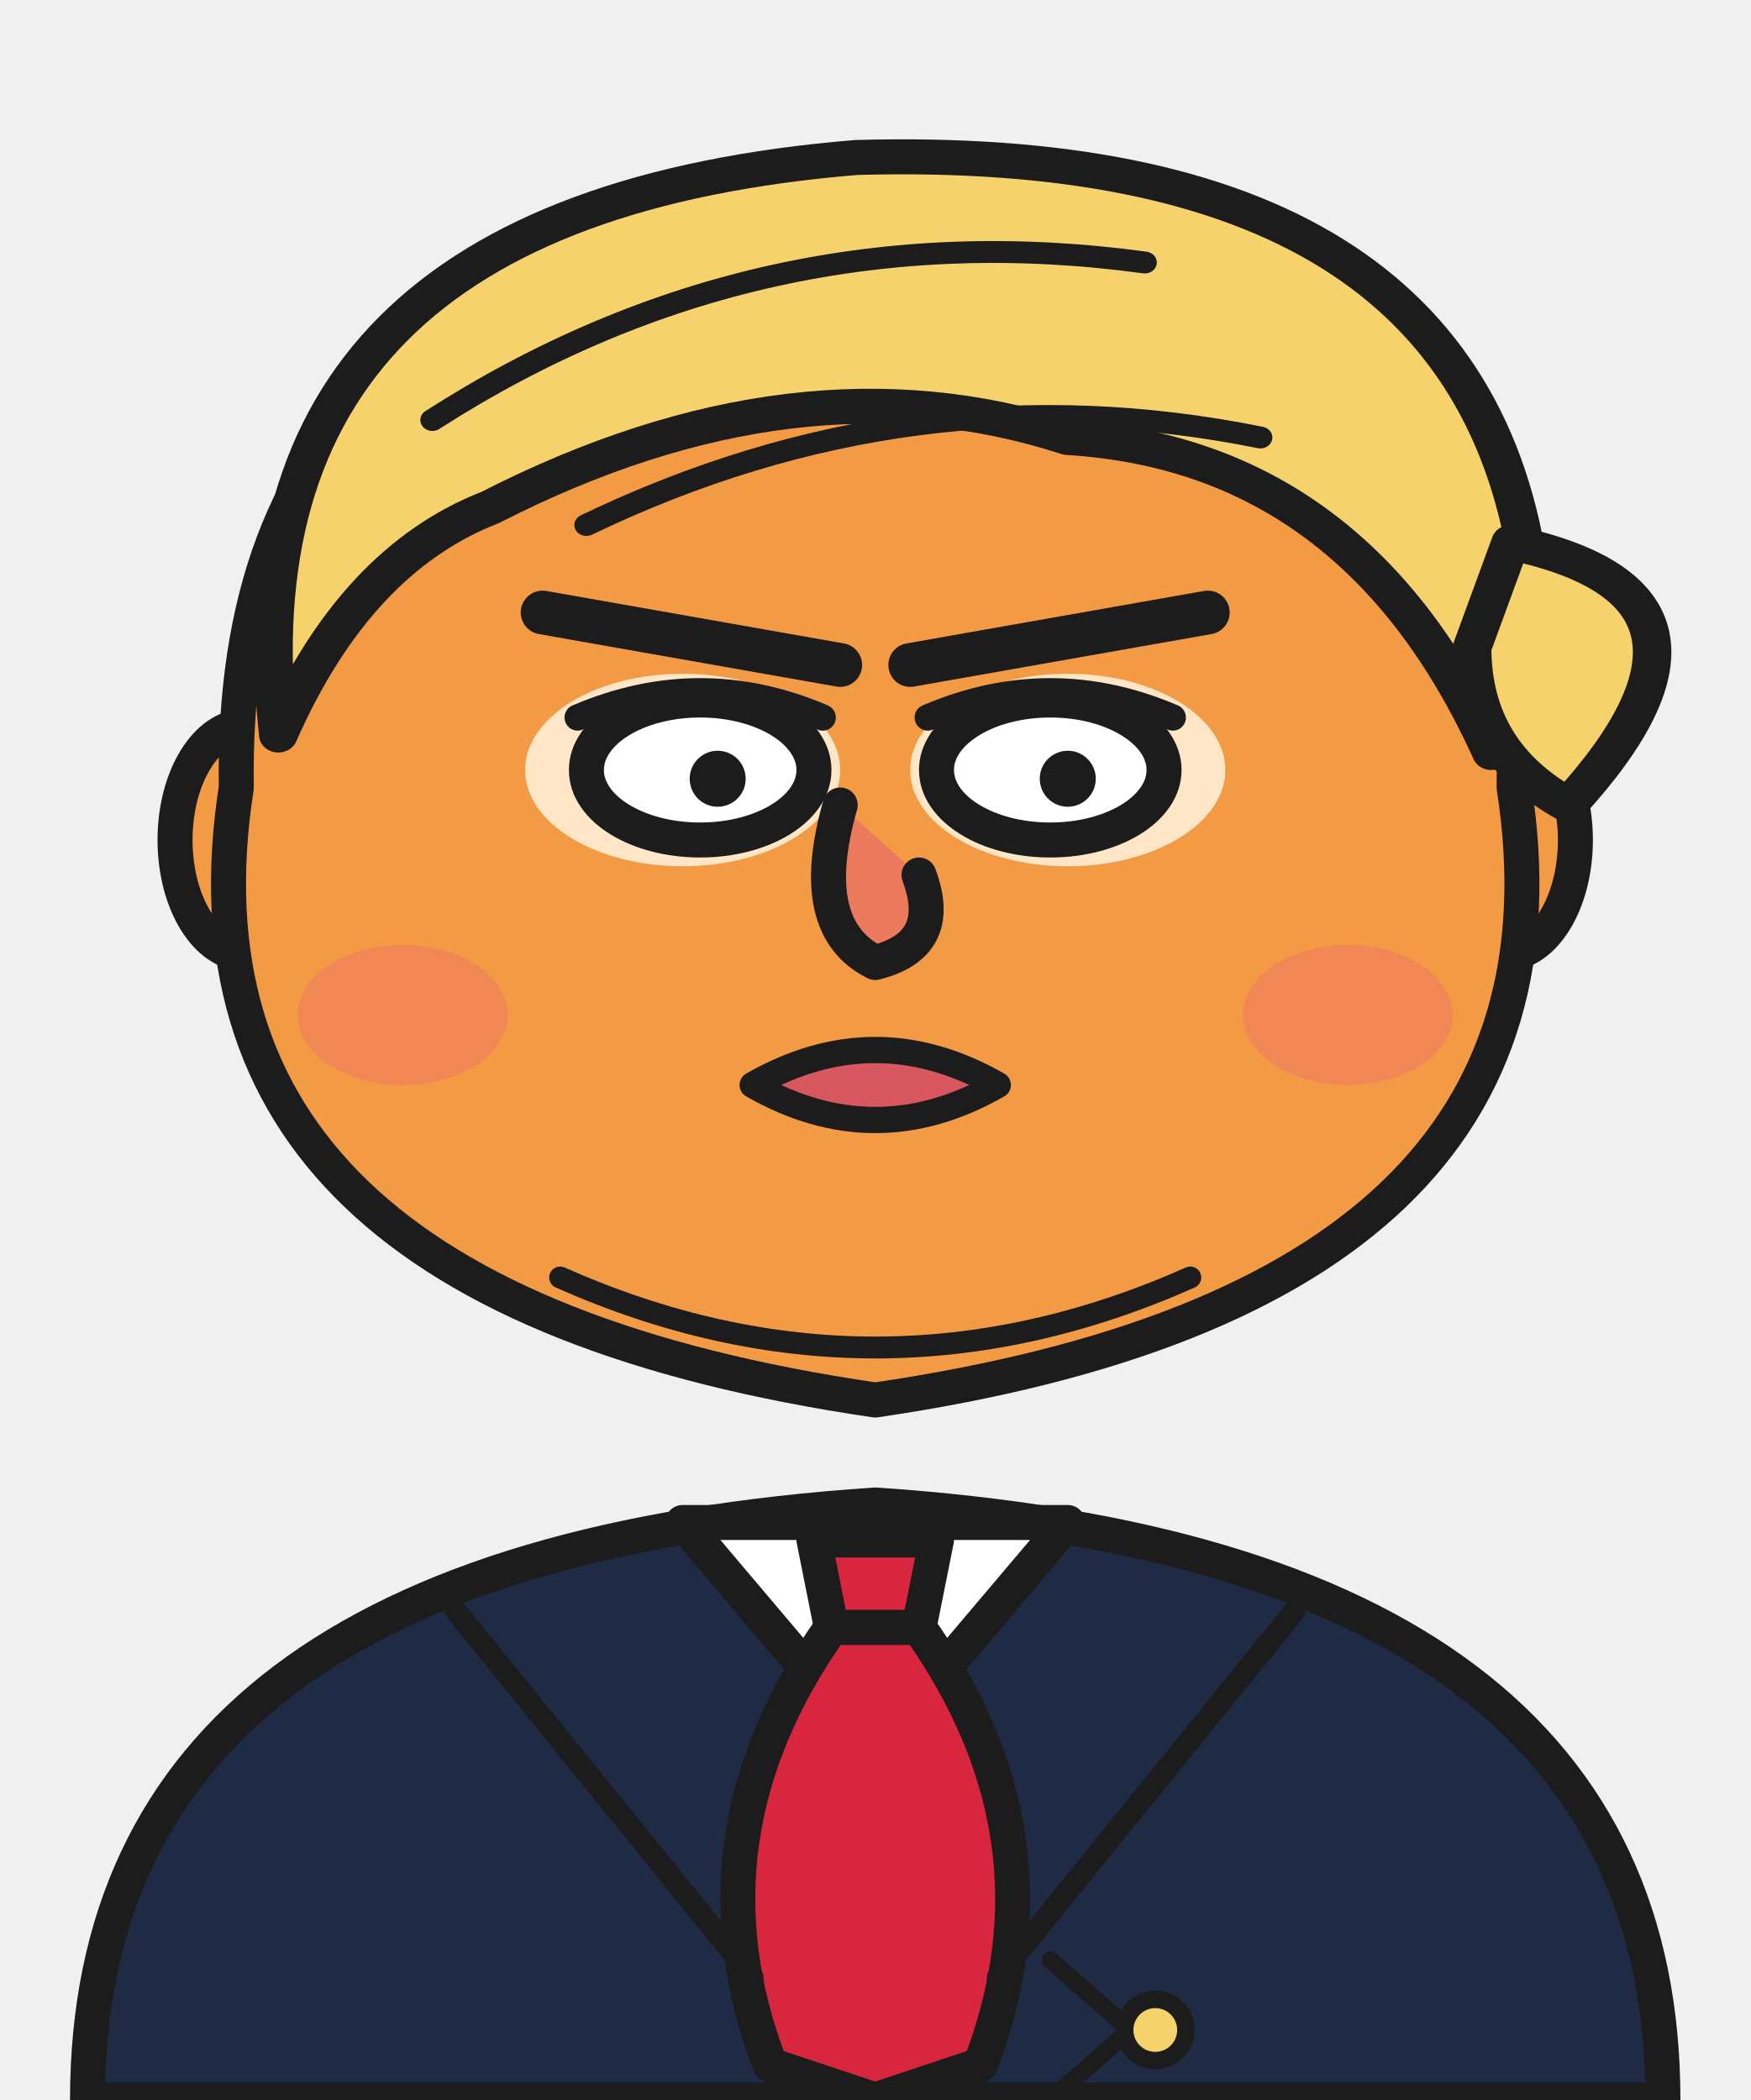
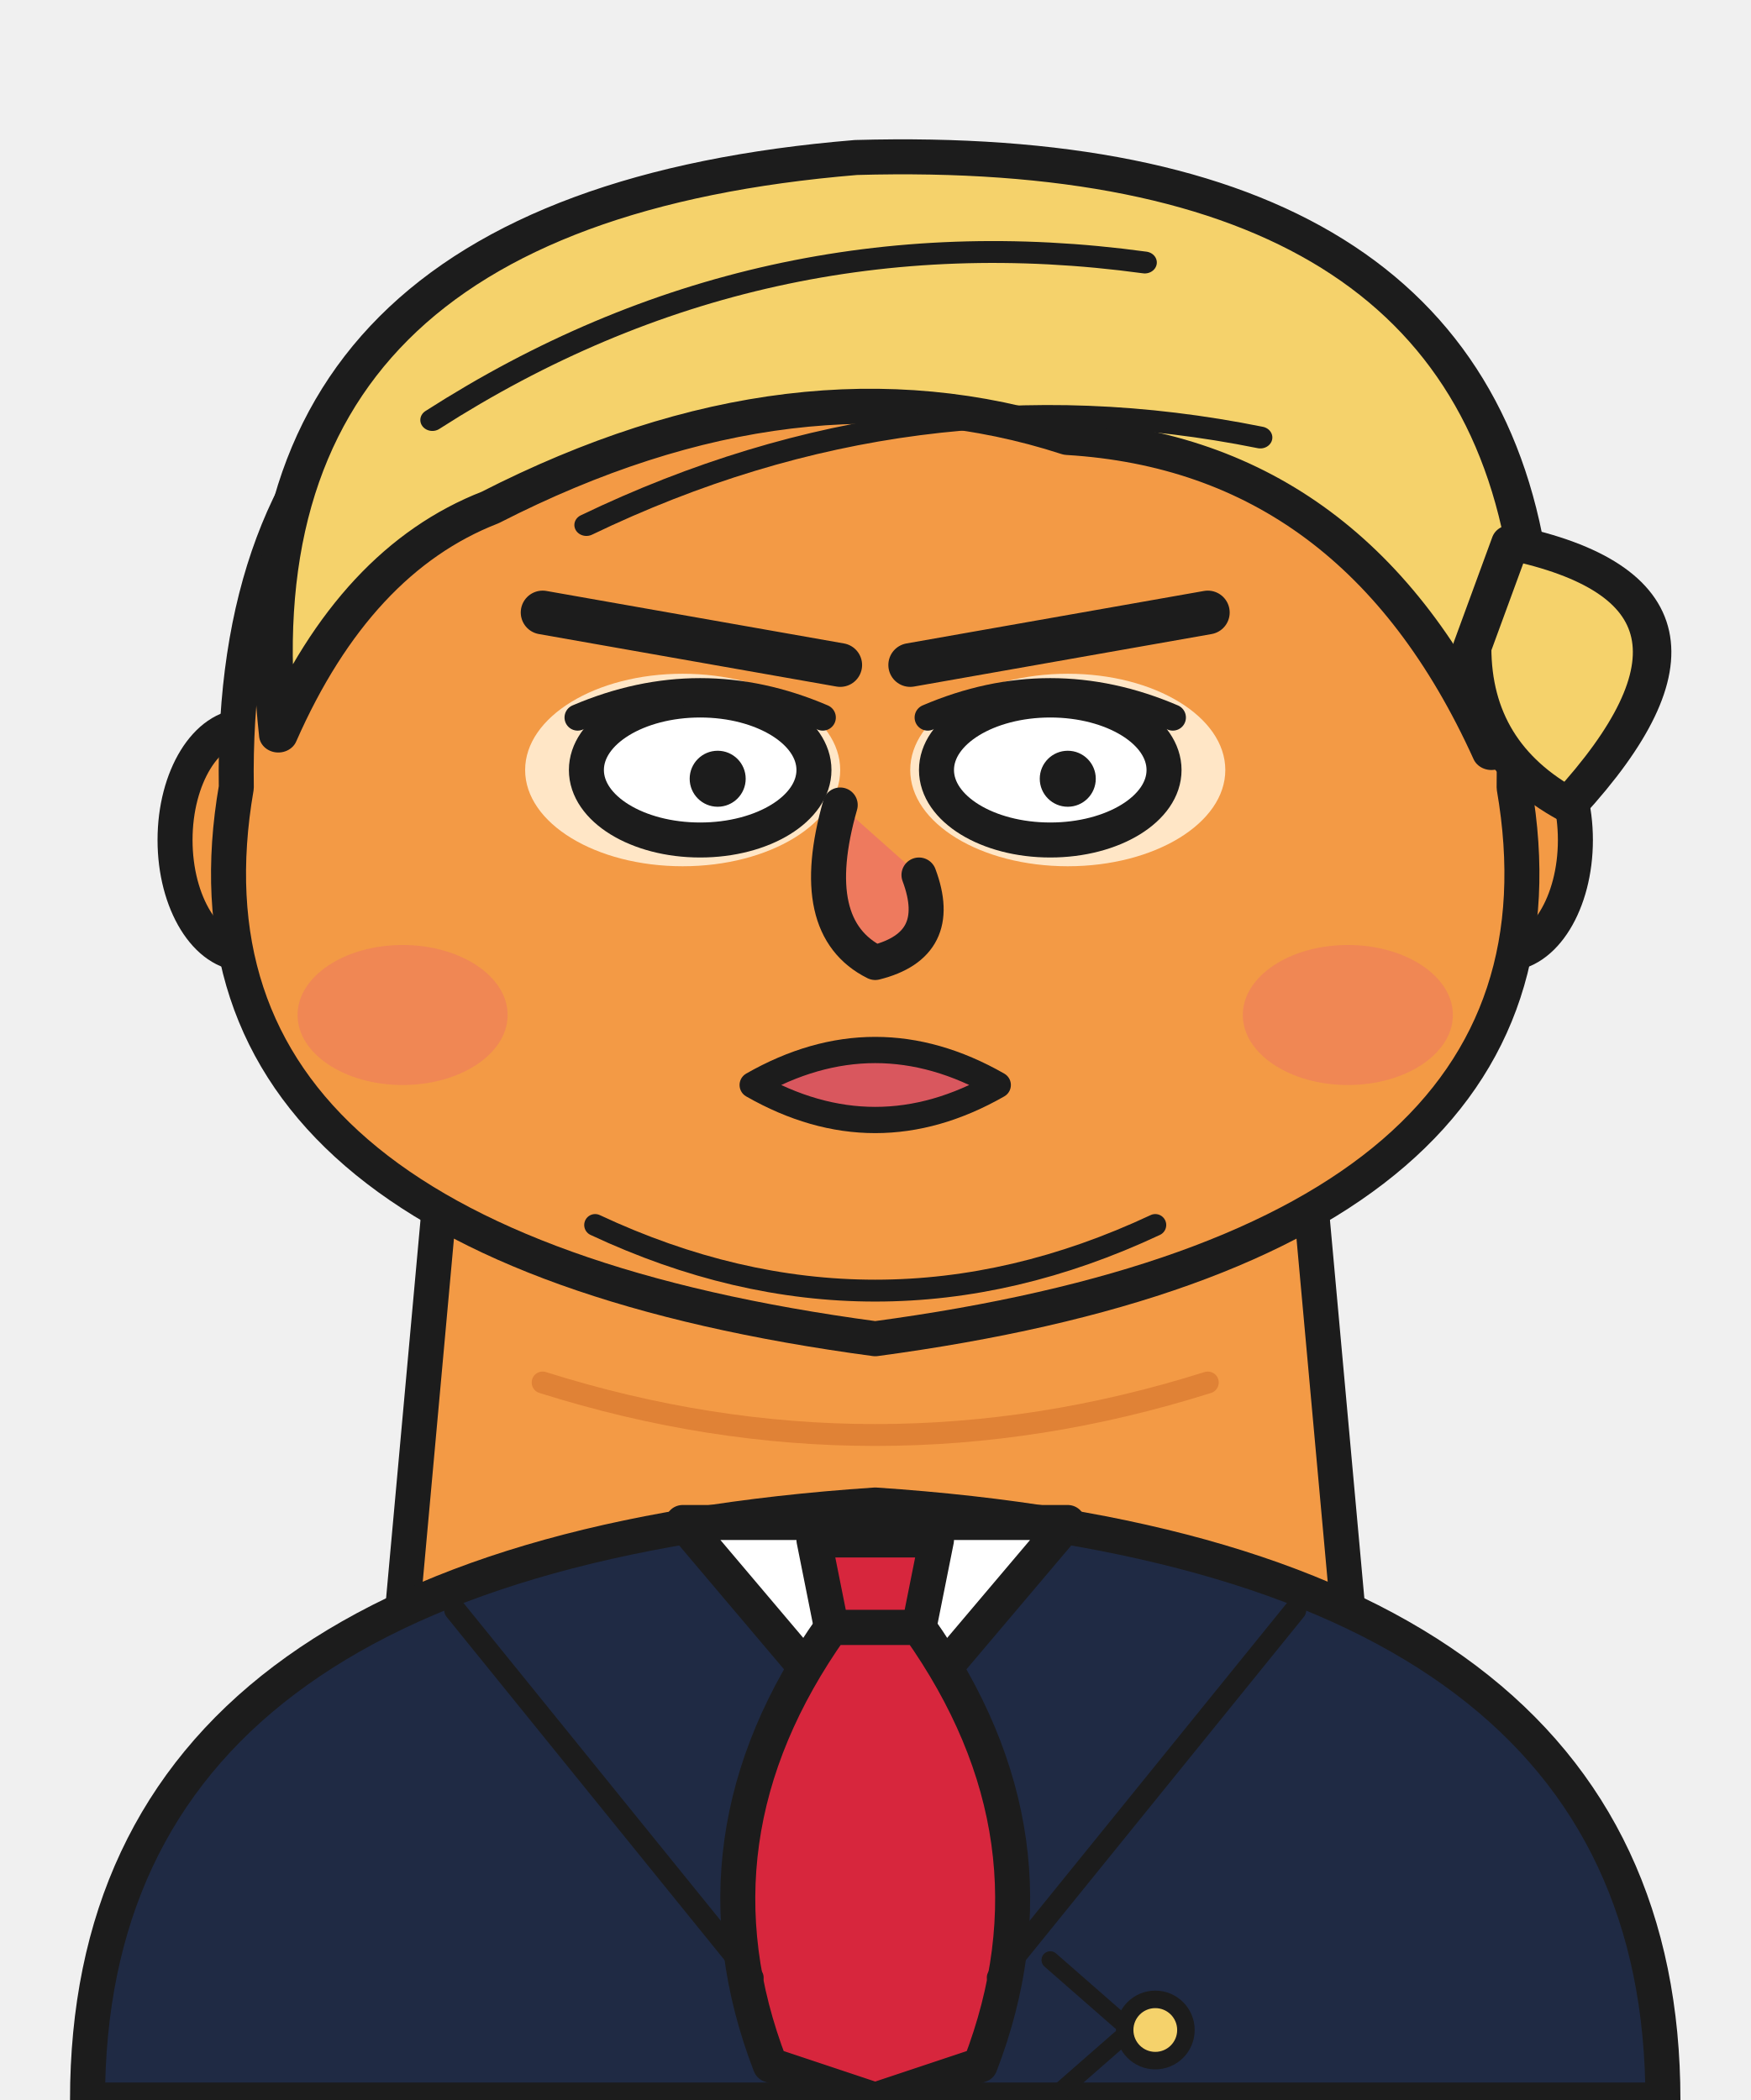
<svg xmlns="http://www.w3.org/2000/svg" viewBox="0 0 200 240" role="img" aria-label="Mascot idle">
  <g stroke="#1c1c1c" stroke-width="4" stroke-linejoin="round" stroke-linecap="round">
+     <path data-part="neck" d="M52 118 L148 118 L154 184 L46 184 Z" fill="#F39A45" />
+     <path d="M62 158 Q100 170 138 158" fill="none" stroke="#D9772F" stroke-width="2.5" opacity="0.7" />
    <path d="M10 240 Q10 178 100 172 Q190 178 190 240 Z" fill="#1F2A44" />
    <path d="M78 174 L100 200 L122 174 Z" fill="#FFFFFF" />
    <path d="M93 176 L107 176 L105 186 L95 186 Z" fill="#D7263D" />
    <path d="M95 186 L105 186 Q122 210 112 236 L100 240 L88 236 Q78 210 95 186 Z" fill="#D7263D" />
    <path d="M52 184 L86 226 M148 184 L114 226" fill="none" stroke-width="2.5" />
    <circle cx="132" cy="232" r="3.5" fill="#F5D26B" stroke-width="2" />
    <path d="M120 224 L128 231 M120 240 L128 233" fill="none" stroke-width="2" />
    <ellipse cx="28" cy="96" rx="8" ry="13" fill="#F39A45" />
    <ellipse cx="172" cy="96" rx="8" ry="13" fill="#F39A45" />
-     <path d="M27 90 Q26 26 100 28 Q174 26 173 90 Q182 148 100 160 Q18 148 27 90 Z" fill="#F39A45" />
-     <path d="M64 146 Q100 162 136 146" fill="none" stroke-width="2.5" />
+     <path d="M27 90 Q26 26 100 28 Q174 26 173 90 Q182 142 100 153 Q18 142 27 90 Z" fill="#F39A45" />
+     <path d="M68 140 Q100 155 132 140" fill="none" stroke-width="2.5" />
    <ellipse cx="78" cy="88" rx="18" ry="11" fill="#FFE6C6" stroke="none" />
    <ellipse cx="122" cy="88" rx="18" ry="11" fill="#FFE6C6" stroke="none" />
    <ellipse cx="46" cy="116" rx="12" ry="8" fill="#EE7A5E" stroke="none" opacity="0.6" />
    <ellipse cx="154" cy="116" rx="12" ry="8" fill="#EE7A5E" stroke="none" opacity="0.6" />
    <g transform="translate(-10 0) scale(1.1 1)">
      <path d="M38 84 Q32 24 98 18 Q162 16 168 66 Q170 78 164 86 Q150 52 120 50 Q92 40 60 58 Q46 64 38 84 Z" fill="#F5D26B" />
      <path d="M166 62 Q192 68 172 92 Q162 86 162 74 Z" fill="#F5D26B" />
      <path d="M54 48 Q88 24 128 30 M70 60 Q104 42 140 50" fill="none" stroke-width="2.5" />
    </g>
    <path d="M62 70 L96 76" stroke-width="5" />
    <path d="M104 76 L138 70" stroke-width="5" />
    <ellipse cx="80" cy="88" rx="13" ry="8" fill="#FFFFFF" />
    <ellipse cx="120" cy="88" rx="13" ry="8" fill="#FFFFFF" />
    <circle cx="82" cy="89" r="3.2" fill="#1c1c1c" stroke="none" />
    <circle cx="122" cy="89" r="3.2" fill="#1c1c1c" stroke="none" />
    <path d="M66 82 Q80 76 94 82 M106 82 Q120 76 134 82" fill="none" stroke-width="3" />
    <path d="M96 92 Q92 106 100 110 Q108 108 105 100" fill="#EE7A5E" />
    <path d="M86 124 Q100 116 114 124 Q100 132 86 124 Z" fill="#D9575E" stroke-width="3" />
  </g>
</svg>
